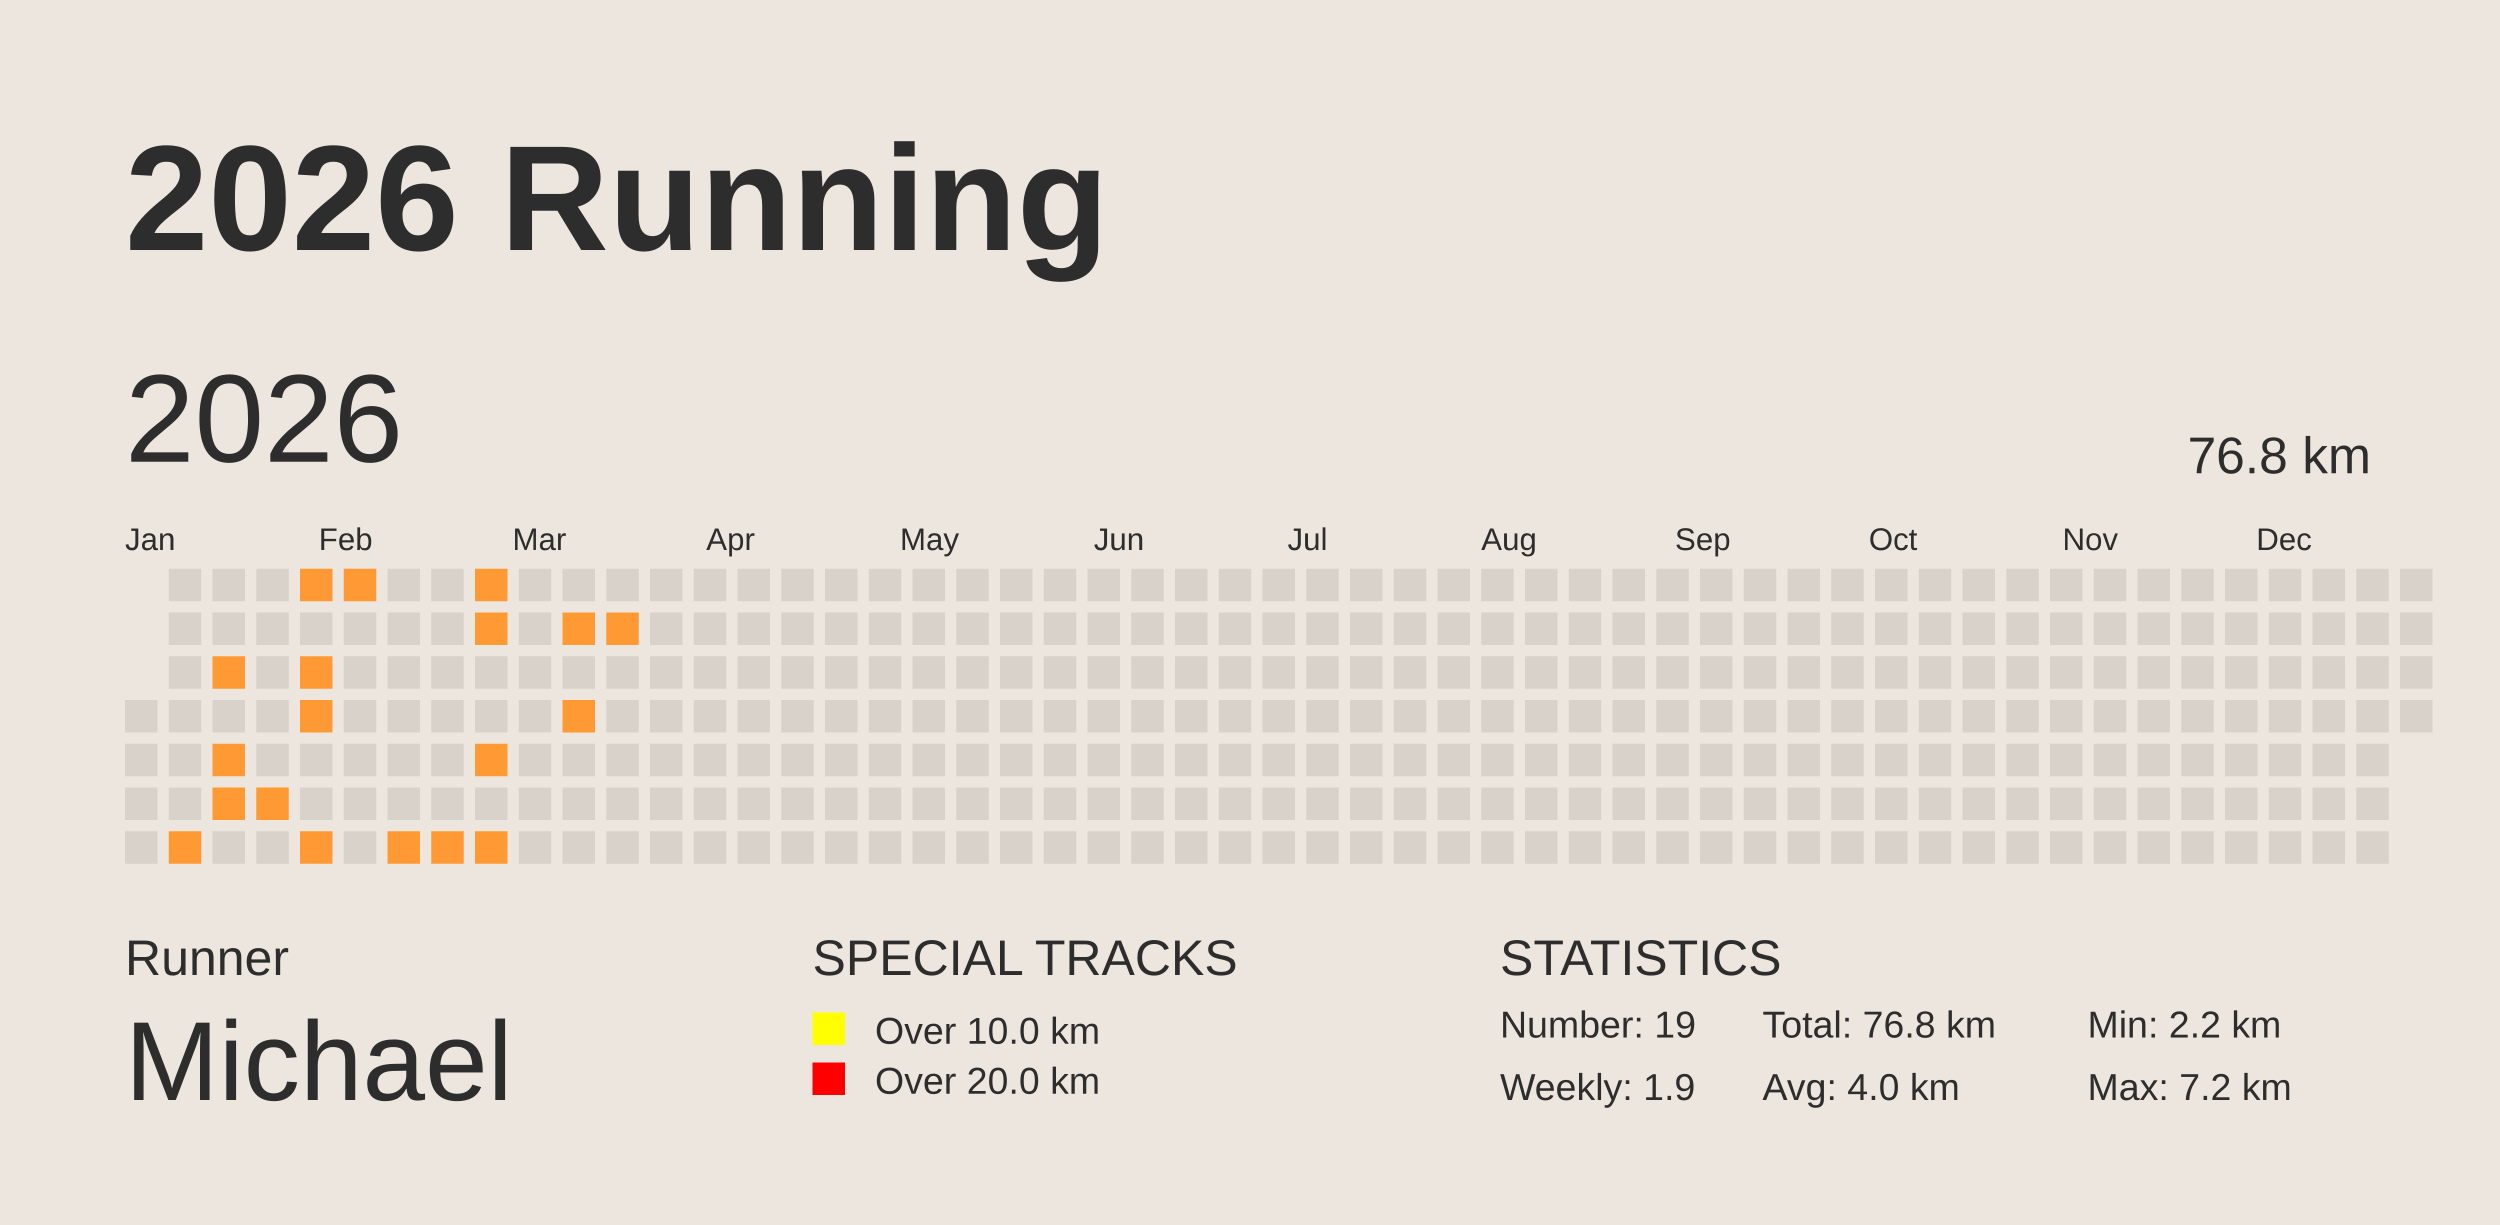
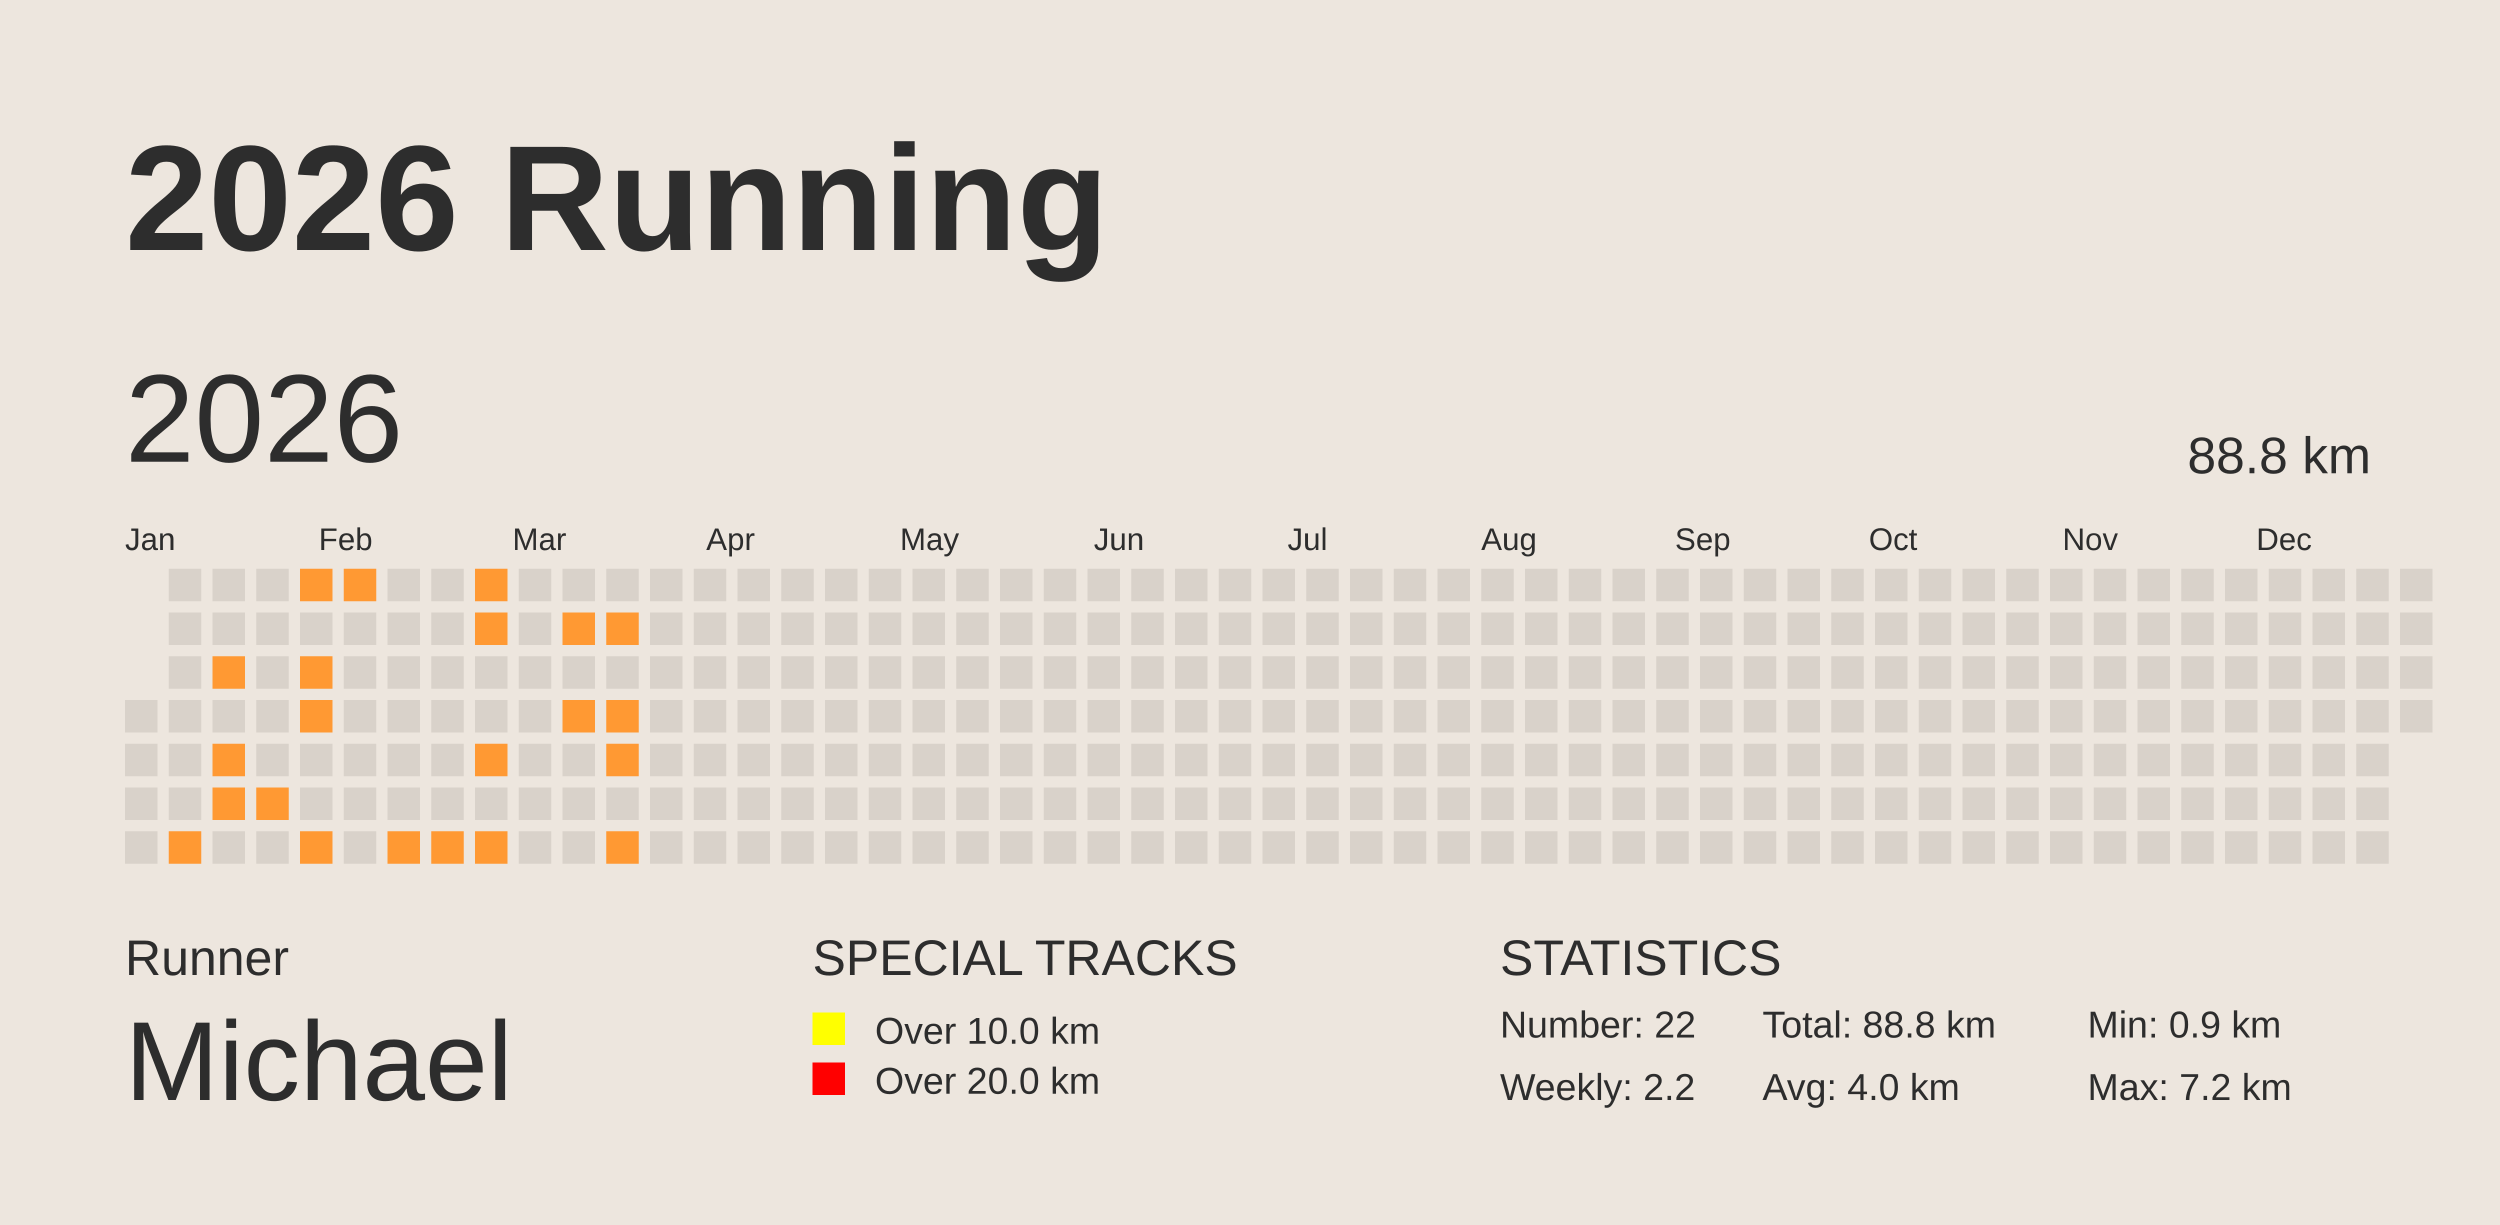
<svg xmlns="http://www.w3.org/2000/svg" baseProfile="full" height="98mm" version="1.1" viewBox="0,0,200,98" width="200mm">
  <defs />
  <rect fill="#EDE6DE" height="98" width="200" x="0" y="0" />
  <text fill="#2D2D2D" style="font-size:12px; font-family:Arial; font-weight:bold;" x="10" y="20">2026 Running</text>
  <text fill="#2D2D2D" style="font-size:4px; font-family:Arial" x="10" y="78">Runner</text>
  <text fill="#2D2D2D" style="font-size:9px; font-family:Arial" x="10" y="88">Michael</text>
  <text fill="#2D2D2D" style="font-size:4px; font-family:Arial" x="65" y="78">SPECIAL TRACKS</text>
  <rect fill="yellow" height="2.6" width="2.6" x="65" y="81" />
  <text fill="#2D2D2D" style="font-size:3px; font-family:Arial" x="70" y="83.5">Over 10.0 km</text>
  <rect fill="red" height="2.6" width="2.6" x="65" y="85" />
  <text fill="#2D2D2D" style="font-size:3px; font-family:Arial" x="70" y="87.5">Over 20.0 km</text>
  <text fill="#2D2D2D" style="font-size:4px; font-family:Arial" x="120" y="78">STATISTICS</text>
-   <text fill="#2D2D2D" style="font-size:3px; font-family:Arial" x="120" y="83">Number: 19</text>
-   <text fill="#2D2D2D" style="font-size:3px; font-family:Arial" x="120" y="88">Weekly: 1.9</text>
-   <text fill="#2D2D2D" style="font-size:3px; font-family:Arial" x="141" y="83">Total: 76.8 km</text>
+   <text fill="#2D2D2D" style="font-size:3px; font-family:Arial" x="120" y="83">Number: 22</text>
+   <text fill="#2D2D2D" style="font-size:3px; font-family:Arial" x="120" y="88">Weekly: 2.2</text>
+   <text fill="#2D2D2D" style="font-size:3px; font-family:Arial" x="141" y="83">Total: 88.8 km</text>
  <text fill="#2D2D2D" style="font-size:3px; font-family:Arial" x="141" y="88">Avg: 4.0 km</text>
-   <text fill="#2D2D2D" style="font-size:3px; font-family:Arial" x="167" y="83">Min: 2.2 km</text>
+   <text fill="#2D2D2D" style="font-size:3px; font-family:Arial" x="167" y="83">Min: 0.9 km</text>
  <text fill="#2D2D2D" style="font-size:3px; font-family:Arial" x="167" y="88">Max: 7.2 km</text>
  <text dominant-baseline="hanging" fill="#2D2D2D" style="font-size:10.0px; font-family:Arial;" x="10" y="30">2026</text>
-   <text dominant-baseline="hanging" fill="#2D2D2D" style="font-size:4.125px; font-family:Arial;" x="175" y="35">76.8 km</text>
+   <text dominant-baseline="hanging" fill="#2D2D2D" style="font-size:4.125px; font-family:Arial;" x="175" y="35">88.8 km</text>
  <text fill="#2D2D2D" style="font-size:2.5px; font-family:Arial" x="10.0" y="44">Jan</text>
  <text fill="#2D2D2D" style="font-size:2.5px; font-family:Arial" x="25.5" y="44">Feb</text>
  <text fill="#2D2D2D" style="font-size:2.5px; font-family:Arial" x="41.0" y="44">Mar</text>
  <text fill="#2D2D2D" style="font-size:2.5px; font-family:Arial" x="56.5" y="44">Apr</text>
  <text fill="#2D2D2D" style="font-size:2.5px; font-family:Arial" x="72.0" y="44">May</text>
  <text fill="#2D2D2D" style="font-size:2.5px; font-family:Arial" x="87.5" y="44">Jun</text>
  <text fill="#2D2D2D" style="font-size:2.5px; font-family:Arial" x="103.0" y="44">Jul</text>
  <text fill="#2D2D2D" style="font-size:2.5px; font-family:Arial" x="118.5" y="44">Aug</text>
  <text fill="#2D2D2D" style="font-size:2.5px; font-family:Arial" x="134.0" y="44">Sep</text>
  <text fill="#2D2D2D" style="font-size:2.5px; font-family:Arial" x="149.5" y="44">Oct</text>
  <text fill="#2D2D2D" style="font-size:2.5px; font-family:Arial" x="165.0" y="44">Nov</text>
  <text fill="#2D2D2D" style="font-size:2.5px; font-family:Arial" x="180.5" y="44">Dec</text>
  <rect fill="#D9D2CA" height="2.6" width="2.6" x="10.0" y="56.0" />
  <rect fill="#D9D2CA" height="2.6" width="2.6" x="10.0" y="59.5" />
  <rect fill="#D9D2CA" height="2.6" width="2.6" x="10.0" y="63.0" />
  <rect fill="#D9D2CA" height="2.6" width="2.6" x="10.0" y="66.5" />
  <rect fill="#D9D2CA" height="2.6" width="2.6" x="13.5" y="45.5" />
  <rect fill="#D9D2CA" height="2.6" width="2.6" x="13.5" y="49.0" />
  <rect fill="#D9D2CA" height="2.6" width="2.6" x="13.5" y="52.5" />
  <rect fill="#D9D2CA" height="2.6" width="2.6" x="13.5" y="56.0" />
  <rect fill="#D9D2CA" height="2.6" width="2.6" x="13.5" y="59.5" />
  <rect fill="#D9D2CA" height="2.6" width="2.6" x="13.5" y="63.0" />
  <rect fill="#FF9933" height="2.6" width="2.6" x="13.5" y="66.5" />
  <rect fill="#D9D2CA" height="2.6" width="2.6" x="17.0" y="45.5" />
  <rect fill="#D9D2CA" height="2.6" width="2.6" x="17.0" y="49.0" />
  <rect fill="#FF9933" height="2.6" width="2.6" x="17.0" y="52.5" />
  <rect fill="#D9D2CA" height="2.6" width="2.6" x="17.0" y="56.0" />
  <rect fill="#FF9933" height="2.6" width="2.6" x="17.0" y="59.5" />
  <rect fill="#FF9933" height="2.6" width="2.6" x="17.0" y="63.0" />
  <rect fill="#D9D2CA" height="2.6" width="2.6" x="17.0" y="66.5" />
  <rect fill="#D9D2CA" height="2.6" width="2.6" x="20.5" y="45.5" />
  <rect fill="#D9D2CA" height="2.6" width="2.6" x="20.5" y="49.0" />
  <rect fill="#D9D2CA" height="2.6" width="2.6" x="20.5" y="52.5" />
  <rect fill="#D9D2CA" height="2.6" width="2.6" x="20.5" y="56.0" />
  <rect fill="#D9D2CA" height="2.6" width="2.6" x="20.5" y="59.5" />
  <rect fill="#FF9933" height="2.6" width="2.6" x="20.5" y="63.0" />
  <rect fill="#D9D2CA" height="2.6" width="2.6" x="20.5" y="66.5" />
  <rect fill="#FF9933" height="2.6" width="2.6" x="24.0" y="45.5" />
  <rect fill="#D9D2CA" height="2.6" width="2.6" x="24.0" y="49.0" />
  <rect fill="#FF9933" height="2.6" width="2.6" x="24.0" y="52.5" />
  <rect fill="#FF9933" height="2.6" width="2.6" x="24.0" y="56.0" />
  <rect fill="#D9D2CA" height="2.6" width="2.6" x="24.0" y="59.5" />
  <rect fill="#D9D2CA" height="2.6" width="2.6" x="24.0" y="63.0" />
  <rect fill="#FF9933" height="2.6" width="2.6" x="24.0" y="66.5" />
  <rect fill="#FF9933" height="2.6" width="2.6" x="27.5" y="45.5" />
  <rect fill="#D9D2CA" height="2.6" width="2.6" x="27.5" y="49.0" />
  <rect fill="#D9D2CA" height="2.6" width="2.6" x="27.5" y="52.5" />
  <rect fill="#D9D2CA" height="2.6" width="2.6" x="27.5" y="56.0" />
  <rect fill="#D9D2CA" height="2.6" width="2.6" x="27.5" y="59.5" />
  <rect fill="#D9D2CA" height="2.6" width="2.6" x="27.5" y="63.0" />
  <rect fill="#D9D2CA" height="2.6" width="2.6" x="27.5" y="66.5" />
  <rect fill="#D9D2CA" height="2.6" width="2.6" x="31.0" y="45.5" />
  <rect fill="#D9D2CA" height="2.6" width="2.6" x="31.0" y="49.0" />
  <rect fill="#D9D2CA" height="2.6" width="2.6" x="31.0" y="52.5" />
  <rect fill="#D9D2CA" height="2.6" width="2.6" x="31.0" y="56.0" />
  <rect fill="#D9D2CA" height="2.6" width="2.6" x="31.0" y="59.5" />
  <rect fill="#D9D2CA" height="2.6" width="2.6" x="31.0" y="63.0" />
  <rect fill="#FF9933" height="2.6" width="2.6" x="31.0" y="66.5" />
  <rect fill="#D9D2CA" height="2.6" width="2.6" x="34.5" y="45.5" />
  <rect fill="#D9D2CA" height="2.6" width="2.6" x="34.5" y="49.0" />
  <rect fill="#D9D2CA" height="2.6" width="2.6" x="34.5" y="52.5" />
  <rect fill="#D9D2CA" height="2.6" width="2.6" x="34.5" y="56.0" />
  <rect fill="#D9D2CA" height="2.6" width="2.6" x="34.5" y="59.5" />
  <rect fill="#D9D2CA" height="2.6" width="2.6" x="34.5" y="63.0" />
  <rect fill="#FF9933" height="2.6" width="2.6" x="34.5" y="66.5" />
  <rect fill="#FF9933" height="2.6" width="2.6" x="38.0" y="45.5" />
  <rect fill="#FF9933" height="2.6" width="2.6" x="38.0" y="49.0" />
  <rect fill="#D9D2CA" height="2.6" width="2.6" x="38.0" y="52.5" />
  <rect fill="#D9D2CA" height="2.6" width="2.6" x="38.0" y="56.0" />
  <rect fill="#FF9933" height="2.6" width="2.6" x="38.0" y="59.5" />
  <rect fill="#D9D2CA" height="2.6" width="2.6" x="38.0" y="63.0" />
  <rect fill="#FF9933" height="2.6" width="2.6" x="38.0" y="66.5" />
  <rect fill="#D9D2CA" height="2.6" width="2.6" x="41.5" y="45.5" />
  <rect fill="#D9D2CA" height="2.6" width="2.6" x="41.5" y="49.0" />
  <rect fill="#D9D2CA" height="2.6" width="2.6" x="41.5" y="52.5" />
  <rect fill="#D9D2CA" height="2.6" width="2.6" x="41.5" y="56.0" />
  <rect fill="#D9D2CA" height="2.6" width="2.6" x="41.5" y="59.5" />
  <rect fill="#D9D2CA" height="2.6" width="2.6" x="41.5" y="63.0" />
  <rect fill="#D9D2CA" height="2.6" width="2.6" x="41.5" y="66.5" />
  <rect fill="#D9D2CA" height="2.6" width="2.6" x="45.0" y="45.5" />
  <rect fill="#FF9933" height="2.6" width="2.6" x="45.0" y="49.0" />
  <rect fill="#D9D2CA" height="2.6" width="2.6" x="45.0" y="52.5" />
  <rect fill="#FF9933" height="2.6" width="2.6" x="45.0" y="56.0" />
  <rect fill="#D9D2CA" height="2.6" width="2.6" x="45.0" y="59.5" />
  <rect fill="#D9D2CA" height="2.6" width="2.6" x="45.0" y="63.0" />
  <rect fill="#D9D2CA" height="2.6" width="2.6" x="45.0" y="66.5" />
  <rect fill="#D9D2CA" height="2.6" width="2.6" x="48.5" y="45.5" />
  <rect fill="#FF9933" height="2.6" width="2.6" x="48.5" y="49.0" />
  <rect fill="#D9D2CA" height="2.6" width="2.6" x="48.5" y="52.5" />
-   <rect fill="#D9D2CA" height="2.6" width="2.6" x="48.5" y="56.0" />
-   <rect fill="#D9D2CA" height="2.6" width="2.6" x="48.5" y="59.5" />
+   <rect fill="#FF9933" height="2.6" width="2.6" x="48.5" y="56.0" />
+   <rect fill="#FF9933" height="2.6" width="2.6" x="48.5" y="59.5" />
  <rect fill="#D9D2CA" height="2.6" width="2.6" x="48.5" y="63.0" />
-   <rect fill="#D9D2CA" height="2.6" width="2.6" x="48.5" y="66.5" />
+   <rect fill="#FF9933" height="2.6" width="2.6" x="48.5" y="66.5" />
  <rect fill="#D9D2CA" height="2.6" width="2.6" x="52.0" y="45.5" />
  <rect fill="#D9D2CA" height="2.6" width="2.6" x="52.0" y="49.0" />
  <rect fill="#D9D2CA" height="2.6" width="2.6" x="52.0" y="52.5" />
  <rect fill="#D9D2CA" height="2.6" width="2.6" x="52.0" y="56.0" />
  <rect fill="#D9D2CA" height="2.6" width="2.6" x="52.0" y="59.5" />
  <rect fill="#D9D2CA" height="2.6" width="2.6" x="52.0" y="63.0" />
  <rect fill="#D9D2CA" height="2.6" width="2.6" x="52.0" y="66.5" />
  <rect fill="#D9D2CA" height="2.6" width="2.6" x="55.5" y="45.5" />
  <rect fill="#D9D2CA" height="2.6" width="2.6" x="55.5" y="49.0" />
  <rect fill="#D9D2CA" height="2.6" width="2.6" x="55.5" y="52.5" />
  <rect fill="#D9D2CA" height="2.6" width="2.6" x="55.5" y="56.0" />
  <rect fill="#D9D2CA" height="2.6" width="2.6" x="55.5" y="59.5" />
  <rect fill="#D9D2CA" height="2.6" width="2.6" x="55.5" y="63.0" />
  <rect fill="#D9D2CA" height="2.6" width="2.6" x="55.5" y="66.5" />
  <rect fill="#D9D2CA" height="2.6" width="2.6" x="59.0" y="45.5" />
  <rect fill="#D9D2CA" height="2.6" width="2.6" x="59.0" y="49.0" />
  <rect fill="#D9D2CA" height="2.6" width="2.6" x="59.0" y="52.5" />
  <rect fill="#D9D2CA" height="2.6" width="2.6" x="59.0" y="56.0" />
  <rect fill="#D9D2CA" height="2.6" width="2.6" x="59.0" y="59.5" />
  <rect fill="#D9D2CA" height="2.6" width="2.6" x="59.0" y="63.0" />
  <rect fill="#D9D2CA" height="2.6" width="2.6" x="59.0" y="66.5" />
  <rect fill="#D9D2CA" height="2.6" width="2.6" x="62.5" y="45.5" />
  <rect fill="#D9D2CA" height="2.6" width="2.6" x="62.5" y="49.0" />
  <rect fill="#D9D2CA" height="2.6" width="2.6" x="62.5" y="52.5" />
  <rect fill="#D9D2CA" height="2.6" width="2.6" x="62.5" y="56.0" />
  <rect fill="#D9D2CA" height="2.6" width="2.6" x="62.5" y="59.5" />
  <rect fill="#D9D2CA" height="2.6" width="2.6" x="62.5" y="63.0" />
  <rect fill="#D9D2CA" height="2.6" width="2.6" x="62.5" y="66.5" />
  <rect fill="#D9D2CA" height="2.6" width="2.6" x="66.0" y="45.5" />
  <rect fill="#D9D2CA" height="2.6" width="2.6" x="66.0" y="49.0" />
  <rect fill="#D9D2CA" height="2.6" width="2.6" x="66.0" y="52.5" />
  <rect fill="#D9D2CA" height="2.6" width="2.6" x="66.0" y="56.0" />
  <rect fill="#D9D2CA" height="2.6" width="2.6" x="66.0" y="59.5" />
  <rect fill="#D9D2CA" height="2.6" width="2.6" x="66.0" y="63.0" />
  <rect fill="#D9D2CA" height="2.6" width="2.6" x="66.0" y="66.5" />
  <rect fill="#D9D2CA" height="2.6" width="2.6" x="69.5" y="45.5" />
  <rect fill="#D9D2CA" height="2.6" width="2.6" x="69.5" y="49.0" />
  <rect fill="#D9D2CA" height="2.6" width="2.6" x="69.5" y="52.5" />
  <rect fill="#D9D2CA" height="2.6" width="2.6" x="69.5" y="56.0" />
  <rect fill="#D9D2CA" height="2.6" width="2.6" x="69.5" y="59.5" />
  <rect fill="#D9D2CA" height="2.6" width="2.6" x="69.5" y="63.0" />
  <rect fill="#D9D2CA" height="2.6" width="2.6" x="69.5" y="66.5" />
  <rect fill="#D9D2CA" height="2.6" width="2.6" x="73.0" y="45.5" />
  <rect fill="#D9D2CA" height="2.6" width="2.6" x="73.0" y="49.0" />
  <rect fill="#D9D2CA" height="2.6" width="2.6" x="73.0" y="52.5" />
  <rect fill="#D9D2CA" height="2.6" width="2.6" x="73.0" y="56.0" />
  <rect fill="#D9D2CA" height="2.6" width="2.6" x="73.0" y="59.5" />
  <rect fill="#D9D2CA" height="2.6" width="2.6" x="73.0" y="63.0" />
  <rect fill="#D9D2CA" height="2.6" width="2.6" x="73.0" y="66.5" />
  <rect fill="#D9D2CA" height="2.6" width="2.6" x="76.5" y="45.5" />
  <rect fill="#D9D2CA" height="2.6" width="2.6" x="76.5" y="49.0" />
  <rect fill="#D9D2CA" height="2.6" width="2.6" x="76.5" y="52.5" />
  <rect fill="#D9D2CA" height="2.6" width="2.6" x="76.5" y="56.0" />
  <rect fill="#D9D2CA" height="2.6" width="2.6" x="76.5" y="59.5" />
  <rect fill="#D9D2CA" height="2.6" width="2.6" x="76.5" y="63.0" />
  <rect fill="#D9D2CA" height="2.6" width="2.6" x="76.5" y="66.5" />
  <rect fill="#D9D2CA" height="2.6" width="2.6" x="80.0" y="45.5" />
  <rect fill="#D9D2CA" height="2.6" width="2.6" x="80.0" y="49.0" />
  <rect fill="#D9D2CA" height="2.6" width="2.6" x="80.0" y="52.5" />
  <rect fill="#D9D2CA" height="2.6" width="2.6" x="80.0" y="56.0" />
  <rect fill="#D9D2CA" height="2.6" width="2.6" x="80.0" y="59.5" />
  <rect fill="#D9D2CA" height="2.6" width="2.6" x="80.0" y="63.0" />
  <rect fill="#D9D2CA" height="2.6" width="2.6" x="80.0" y="66.5" />
  <rect fill="#D9D2CA" height="2.6" width="2.6" x="83.5" y="45.5" />
  <rect fill="#D9D2CA" height="2.6" width="2.6" x="83.5" y="49.0" />
  <rect fill="#D9D2CA" height="2.6" width="2.6" x="83.5" y="52.5" />
  <rect fill="#D9D2CA" height="2.6" width="2.6" x="83.5" y="56.0" />
  <rect fill="#D9D2CA" height="2.6" width="2.6" x="83.5" y="59.5" />
  <rect fill="#D9D2CA" height="2.6" width="2.6" x="83.5" y="63.0" />
  <rect fill="#D9D2CA" height="2.6" width="2.6" x="83.5" y="66.5" />
  <rect fill="#D9D2CA" height="2.6" width="2.6" x="87.0" y="45.5" />
  <rect fill="#D9D2CA" height="2.6" width="2.6" x="87.0" y="49.0" />
  <rect fill="#D9D2CA" height="2.6" width="2.6" x="87.0" y="52.5" />
  <rect fill="#D9D2CA" height="2.6" width="2.6" x="87.0" y="56.0" />
  <rect fill="#D9D2CA" height="2.6" width="2.6" x="87.0" y="59.5" />
  <rect fill="#D9D2CA" height="2.6" width="2.6" x="87.0" y="63.0" />
  <rect fill="#D9D2CA" height="2.6" width="2.6" x="87.0" y="66.5" />
  <rect fill="#D9D2CA" height="2.6" width="2.6" x="90.5" y="45.5" />
  <rect fill="#D9D2CA" height="2.6" width="2.6" x="90.5" y="49.0" />
  <rect fill="#D9D2CA" height="2.6" width="2.6" x="90.5" y="52.5" />
  <rect fill="#D9D2CA" height="2.6" width="2.6" x="90.5" y="56.0" />
  <rect fill="#D9D2CA" height="2.6" width="2.6" x="90.5" y="59.5" />
  <rect fill="#D9D2CA" height="2.6" width="2.6" x="90.5" y="63.0" />
  <rect fill="#D9D2CA" height="2.6" width="2.6" x="90.5" y="66.5" />
  <rect fill="#D9D2CA" height="2.6" width="2.6" x="94.0" y="45.5" />
  <rect fill="#D9D2CA" height="2.6" width="2.6" x="94.0" y="49.0" />
  <rect fill="#D9D2CA" height="2.6" width="2.6" x="94.0" y="52.5" />
  <rect fill="#D9D2CA" height="2.6" width="2.6" x="94.0" y="56.0" />
  <rect fill="#D9D2CA" height="2.6" width="2.6" x="94.0" y="59.5" />
  <rect fill="#D9D2CA" height="2.6" width="2.6" x="94.0" y="63.0" />
  <rect fill="#D9D2CA" height="2.6" width="2.6" x="94.0" y="66.5" />
  <rect fill="#D9D2CA" height="2.6" width="2.6" x="97.5" y="45.5" />
  <rect fill="#D9D2CA" height="2.6" width="2.6" x="97.5" y="49.0" />
  <rect fill="#D9D2CA" height="2.6" width="2.6" x="97.5" y="52.5" />
  <rect fill="#D9D2CA" height="2.6" width="2.6" x="97.5" y="56.0" />
  <rect fill="#D9D2CA" height="2.6" width="2.6" x="97.5" y="59.5" />
  <rect fill="#D9D2CA" height="2.6" width="2.6" x="97.5" y="63.0" />
  <rect fill="#D9D2CA" height="2.6" width="2.6" x="97.5" y="66.5" />
  <rect fill="#D9D2CA" height="2.6" width="2.6" x="101.0" y="45.5" />
  <rect fill="#D9D2CA" height="2.6" width="2.6" x="101.0" y="49.0" />
  <rect fill="#D9D2CA" height="2.6" width="2.6" x="101.0" y="52.5" />
  <rect fill="#D9D2CA" height="2.6" width="2.6" x="101.0" y="56.0" />
  <rect fill="#D9D2CA" height="2.6" width="2.6" x="101.0" y="59.5" />
  <rect fill="#D9D2CA" height="2.6" width="2.6" x="101.0" y="63.0" />
  <rect fill="#D9D2CA" height="2.6" width="2.6" x="101.0" y="66.5" />
  <rect fill="#D9D2CA" height="2.6" width="2.6" x="104.5" y="45.5" />
  <rect fill="#D9D2CA" height="2.6" width="2.6" x="104.5" y="49.0" />
  <rect fill="#D9D2CA" height="2.6" width="2.6" x="104.5" y="52.5" />
  <rect fill="#D9D2CA" height="2.6" width="2.6" x="104.5" y="56.0" />
  <rect fill="#D9D2CA" height="2.6" width="2.6" x="104.5" y="59.5" />
  <rect fill="#D9D2CA" height="2.6" width="2.6" x="104.5" y="63.0" />
  <rect fill="#D9D2CA" height="2.6" width="2.6" x="104.5" y="66.5" />
  <rect fill="#D9D2CA" height="2.6" width="2.6" x="108.0" y="45.5" />
  <rect fill="#D9D2CA" height="2.6" width="2.6" x="108.0" y="49.0" />
  <rect fill="#D9D2CA" height="2.6" width="2.6" x="108.0" y="52.5" />
  <rect fill="#D9D2CA" height="2.6" width="2.6" x="108.0" y="56.0" />
  <rect fill="#D9D2CA" height="2.6" width="2.6" x="108.0" y="59.5" />
  <rect fill="#D9D2CA" height="2.6" width="2.6" x="108.0" y="63.0" />
  <rect fill="#D9D2CA" height="2.6" width="2.6" x="108.0" y="66.5" />
  <rect fill="#D9D2CA" height="2.6" width="2.6" x="111.5" y="45.5" />
  <rect fill="#D9D2CA" height="2.6" width="2.6" x="111.5" y="49.0" />
  <rect fill="#D9D2CA" height="2.6" width="2.6" x="111.5" y="52.5" />
  <rect fill="#D9D2CA" height="2.6" width="2.6" x="111.5" y="56.0" />
  <rect fill="#D9D2CA" height="2.6" width="2.6" x="111.5" y="59.5" />
  <rect fill="#D9D2CA" height="2.6" width="2.6" x="111.5" y="63.0" />
  <rect fill="#D9D2CA" height="2.6" width="2.6" x="111.5" y="66.5" />
  <rect fill="#D9D2CA" height="2.6" width="2.6" x="115.0" y="45.5" />
  <rect fill="#D9D2CA" height="2.6" width="2.6" x="115.0" y="49.0" />
  <rect fill="#D9D2CA" height="2.6" width="2.6" x="115.0" y="52.5" />
  <rect fill="#D9D2CA" height="2.6" width="2.6" x="115.0" y="56.0" />
  <rect fill="#D9D2CA" height="2.6" width="2.6" x="115.0" y="59.5" />
  <rect fill="#D9D2CA" height="2.6" width="2.6" x="115.0" y="63.0" />
  <rect fill="#D9D2CA" height="2.6" width="2.6" x="115.0" y="66.5" />
  <rect fill="#D9D2CA" height="2.6" width="2.6" x="118.5" y="45.5" />
  <rect fill="#D9D2CA" height="2.6" width="2.6" x="118.5" y="49.0" />
  <rect fill="#D9D2CA" height="2.6" width="2.6" x="118.5" y="52.5" />
  <rect fill="#D9D2CA" height="2.6" width="2.6" x="118.5" y="56.0" />
  <rect fill="#D9D2CA" height="2.6" width="2.6" x="118.5" y="59.5" />
  <rect fill="#D9D2CA" height="2.6" width="2.6" x="118.5" y="63.0" />
  <rect fill="#D9D2CA" height="2.6" width="2.6" x="118.5" y="66.5" />
  <rect fill="#D9D2CA" height="2.6" width="2.6" x="122.0" y="45.5" />
  <rect fill="#D9D2CA" height="2.6" width="2.6" x="122.0" y="49.0" />
  <rect fill="#D9D2CA" height="2.6" width="2.6" x="122.0" y="52.5" />
  <rect fill="#D9D2CA" height="2.6" width="2.6" x="122.0" y="56.0" />
  <rect fill="#D9D2CA" height="2.6" width="2.6" x="122.0" y="59.5" />
  <rect fill="#D9D2CA" height="2.6" width="2.6" x="122.0" y="63.0" />
  <rect fill="#D9D2CA" height="2.6" width="2.6" x="122.0" y="66.5" />
  <rect fill="#D9D2CA" height="2.6" width="2.6" x="125.5" y="45.5" />
  <rect fill="#D9D2CA" height="2.6" width="2.6" x="125.5" y="49.0" />
  <rect fill="#D9D2CA" height="2.6" width="2.6" x="125.5" y="52.5" />
  <rect fill="#D9D2CA" height="2.6" width="2.6" x="125.5" y="56.0" />
  <rect fill="#D9D2CA" height="2.6" width="2.6" x="125.5" y="59.5" />
  <rect fill="#D9D2CA" height="2.6" width="2.6" x="125.5" y="63.0" />
  <rect fill="#D9D2CA" height="2.6" width="2.6" x="125.5" y="66.5" />
  <rect fill="#D9D2CA" height="2.6" width="2.6" x="129.0" y="45.5" />
  <rect fill="#D9D2CA" height="2.6" width="2.6" x="129.0" y="49.0" />
  <rect fill="#D9D2CA" height="2.6" width="2.6" x="129.0" y="52.5" />
  <rect fill="#D9D2CA" height="2.6" width="2.6" x="129.0" y="56.0" />
  <rect fill="#D9D2CA" height="2.6" width="2.6" x="129.0" y="59.5" />
  <rect fill="#D9D2CA" height="2.6" width="2.6" x="129.0" y="63.0" />
  <rect fill="#D9D2CA" height="2.6" width="2.6" x="129.0" y="66.5" />
  <rect fill="#D9D2CA" height="2.6" width="2.6" x="132.5" y="45.5" />
  <rect fill="#D9D2CA" height="2.6" width="2.6" x="132.5" y="49.0" />
  <rect fill="#D9D2CA" height="2.6" width="2.6" x="132.5" y="52.5" />
  <rect fill="#D9D2CA" height="2.6" width="2.6" x="132.5" y="56.0" />
  <rect fill="#D9D2CA" height="2.6" width="2.6" x="132.5" y="59.5" />
  <rect fill="#D9D2CA" height="2.6" width="2.6" x="132.5" y="63.0" />
  <rect fill="#D9D2CA" height="2.6" width="2.6" x="132.5" y="66.5" />
  <rect fill="#D9D2CA" height="2.6" width="2.6" x="136.0" y="45.5" />
  <rect fill="#D9D2CA" height="2.6" width="2.6" x="136.0" y="49.0" />
  <rect fill="#D9D2CA" height="2.6" width="2.6" x="136.0" y="52.5" />
  <rect fill="#D9D2CA" height="2.6" width="2.6" x="136.0" y="56.0" />
  <rect fill="#D9D2CA" height="2.6" width="2.6" x="136.0" y="59.5" />
  <rect fill="#D9D2CA" height="2.6" width="2.6" x="136.0" y="63.0" />
  <rect fill="#D9D2CA" height="2.6" width="2.6" x="136.0" y="66.5" />
  <rect fill="#D9D2CA" height="2.6" width="2.6" x="139.5" y="45.5" />
  <rect fill="#D9D2CA" height="2.6" width="2.6" x="139.5" y="49.0" />
  <rect fill="#D9D2CA" height="2.6" width="2.6" x="139.5" y="52.5" />
  <rect fill="#D9D2CA" height="2.6" width="2.6" x="139.5" y="56.0" />
  <rect fill="#D9D2CA" height="2.6" width="2.6" x="139.5" y="59.5" />
  <rect fill="#D9D2CA" height="2.6" width="2.6" x="139.5" y="63.0" />
  <rect fill="#D9D2CA" height="2.6" width="2.6" x="139.5" y="66.5" />
  <rect fill="#D9D2CA" height="2.6" width="2.6" x="143.0" y="45.5" />
  <rect fill="#D9D2CA" height="2.6" width="2.6" x="143.0" y="49.0" />
  <rect fill="#D9D2CA" height="2.6" width="2.6" x="143.0" y="52.5" />
  <rect fill="#D9D2CA" height="2.6" width="2.6" x="143.0" y="56.0" />
  <rect fill="#D9D2CA" height="2.6" width="2.6" x="143.0" y="59.5" />
  <rect fill="#D9D2CA" height="2.6" width="2.6" x="143.0" y="63.0" />
  <rect fill="#D9D2CA" height="2.6" width="2.6" x="143.0" y="66.5" />
  <rect fill="#D9D2CA" height="2.6" width="2.6" x="146.5" y="45.5" />
  <rect fill="#D9D2CA" height="2.6" width="2.6" x="146.5" y="49.0" />
  <rect fill="#D9D2CA" height="2.6" width="2.6" x="146.5" y="52.5" />
  <rect fill="#D9D2CA" height="2.6" width="2.6" x="146.5" y="56.0" />
  <rect fill="#D9D2CA" height="2.6" width="2.6" x="146.5" y="59.5" />
  <rect fill="#D9D2CA" height="2.6" width="2.6" x="146.5" y="63.0" />
  <rect fill="#D9D2CA" height="2.6" width="2.6" x="146.5" y="66.5" />
  <rect fill="#D9D2CA" height="2.6" width="2.6" x="150.0" y="45.5" />
  <rect fill="#D9D2CA" height="2.6" width="2.6" x="150.0" y="49.0" />
  <rect fill="#D9D2CA" height="2.6" width="2.6" x="150.0" y="52.5" />
  <rect fill="#D9D2CA" height="2.6" width="2.6" x="150.0" y="56.0" />
  <rect fill="#D9D2CA" height="2.6" width="2.6" x="150.0" y="59.5" />
  <rect fill="#D9D2CA" height="2.6" width="2.6" x="150.0" y="63.0" />
  <rect fill="#D9D2CA" height="2.6" width="2.6" x="150.0" y="66.5" />
  <rect fill="#D9D2CA" height="2.6" width="2.6" x="153.5" y="45.5" />
  <rect fill="#D9D2CA" height="2.6" width="2.6" x="153.5" y="49.0" />
  <rect fill="#D9D2CA" height="2.6" width="2.6" x="153.5" y="52.5" />
  <rect fill="#D9D2CA" height="2.6" width="2.6" x="153.5" y="56.0" />
  <rect fill="#D9D2CA" height="2.6" width="2.6" x="153.5" y="59.5" />
  <rect fill="#D9D2CA" height="2.6" width="2.6" x="153.5" y="63.0" />
  <rect fill="#D9D2CA" height="2.6" width="2.6" x="153.5" y="66.5" />
  <rect fill="#D9D2CA" height="2.6" width="2.6" x="157.0" y="45.5" />
  <rect fill="#D9D2CA" height="2.6" width="2.6" x="157.0" y="49.0" />
  <rect fill="#D9D2CA" height="2.6" width="2.6" x="157.0" y="52.5" />
  <rect fill="#D9D2CA" height="2.6" width="2.6" x="157.0" y="56.0" />
  <rect fill="#D9D2CA" height="2.6" width="2.6" x="157.0" y="59.5" />
  <rect fill="#D9D2CA" height="2.6" width="2.6" x="157.0" y="63.0" />
  <rect fill="#D9D2CA" height="2.6" width="2.6" x="157.0" y="66.5" />
  <rect fill="#D9D2CA" height="2.6" width="2.6" x="160.5" y="45.5" />
  <rect fill="#D9D2CA" height="2.6" width="2.6" x="160.5" y="49.0" />
  <rect fill="#D9D2CA" height="2.6" width="2.6" x="160.5" y="52.5" />
  <rect fill="#D9D2CA" height="2.6" width="2.6" x="160.5" y="56.0" />
  <rect fill="#D9D2CA" height="2.6" width="2.6" x="160.5" y="59.5" />
  <rect fill="#D9D2CA" height="2.6" width="2.6" x="160.5" y="63.0" />
  <rect fill="#D9D2CA" height="2.6" width="2.6" x="160.5" y="66.5" />
  <rect fill="#D9D2CA" height="2.6" width="2.6" x="164.0" y="45.5" />
  <rect fill="#D9D2CA" height="2.6" width="2.6" x="164.0" y="49.0" />
  <rect fill="#D9D2CA" height="2.6" width="2.6" x="164.0" y="52.5" />
  <rect fill="#D9D2CA" height="2.6" width="2.6" x="164.0" y="56.0" />
  <rect fill="#D9D2CA" height="2.6" width="2.6" x="164.0" y="59.5" />
  <rect fill="#D9D2CA" height="2.6" width="2.6" x="164.0" y="63.0" />
  <rect fill="#D9D2CA" height="2.6" width="2.6" x="164.0" y="66.5" />
  <rect fill="#D9D2CA" height="2.6" width="2.6" x="167.5" y="45.5" />
  <rect fill="#D9D2CA" height="2.6" width="2.6" x="167.5" y="49.0" />
  <rect fill="#D9D2CA" height="2.6" width="2.6" x="167.5" y="52.5" />
  <rect fill="#D9D2CA" height="2.6" width="2.6" x="167.5" y="56.0" />
  <rect fill="#D9D2CA" height="2.6" width="2.6" x="167.5" y="59.5" />
  <rect fill="#D9D2CA" height="2.6" width="2.6" x="167.5" y="63.0" />
  <rect fill="#D9D2CA" height="2.6" width="2.6" x="167.5" y="66.5" />
  <rect fill="#D9D2CA" height="2.6" width="2.6" x="171.0" y="45.5" />
  <rect fill="#D9D2CA" height="2.6" width="2.6" x="171.0" y="49.0" />
  <rect fill="#D9D2CA" height="2.6" width="2.6" x="171.0" y="52.5" />
  <rect fill="#D9D2CA" height="2.6" width="2.6" x="171.0" y="56.0" />
  <rect fill="#D9D2CA" height="2.6" width="2.6" x="171.0" y="59.5" />
  <rect fill="#D9D2CA" height="2.6" width="2.6" x="171.0" y="63.0" />
  <rect fill="#D9D2CA" height="2.6" width="2.6" x="171.0" y="66.5" />
  <rect fill="#D9D2CA" height="2.6" width="2.6" x="174.5" y="45.5" />
  <rect fill="#D9D2CA" height="2.6" width="2.6" x="174.5" y="49.0" />
  <rect fill="#D9D2CA" height="2.6" width="2.6" x="174.5" y="52.5" />
  <rect fill="#D9D2CA" height="2.6" width="2.6" x="174.5" y="56.0" />
  <rect fill="#D9D2CA" height="2.6" width="2.6" x="174.5" y="59.5" />
  <rect fill="#D9D2CA" height="2.6" width="2.6" x="174.5" y="63.0" />
  <rect fill="#D9D2CA" height="2.6" width="2.6" x="174.5" y="66.5" />
  <rect fill="#D9D2CA" height="2.6" width="2.6" x="178.0" y="45.5" />
  <rect fill="#D9D2CA" height="2.6" width="2.6" x="178.0" y="49.0" />
  <rect fill="#D9D2CA" height="2.6" width="2.6" x="178.0" y="52.5" />
  <rect fill="#D9D2CA" height="2.6" width="2.6" x="178.0" y="56.0" />
  <rect fill="#D9D2CA" height="2.6" width="2.6" x="178.0" y="59.5" />
  <rect fill="#D9D2CA" height="2.6" width="2.6" x="178.0" y="63.0" />
  <rect fill="#D9D2CA" height="2.6" width="2.6" x="178.0" y="66.5" />
  <rect fill="#D9D2CA" height="2.6" width="2.6" x="181.5" y="45.5" />
  <rect fill="#D9D2CA" height="2.6" width="2.6" x="181.5" y="49.0" />
  <rect fill="#D9D2CA" height="2.6" width="2.6" x="181.5" y="52.5" />
  <rect fill="#D9D2CA" height="2.6" width="2.6" x="181.5" y="56.0" />
  <rect fill="#D9D2CA" height="2.6" width="2.6" x="181.5" y="59.5" />
  <rect fill="#D9D2CA" height="2.6" width="2.6" x="181.5" y="63.0" />
  <rect fill="#D9D2CA" height="2.6" width="2.6" x="181.5" y="66.5" />
  <rect fill="#D9D2CA" height="2.6" width="2.6" x="185.0" y="45.5" />
  <rect fill="#D9D2CA" height="2.6" width="2.6" x="185.0" y="49.0" />
  <rect fill="#D9D2CA" height="2.6" width="2.6" x="185.0" y="52.5" />
  <rect fill="#D9D2CA" height="2.6" width="2.6" x="185.0" y="56.0" />
  <rect fill="#D9D2CA" height="2.6" width="2.6" x="185.0" y="59.5" />
  <rect fill="#D9D2CA" height="2.6" width="2.6" x="185.0" y="63.0" />
  <rect fill="#D9D2CA" height="2.6" width="2.6" x="185.0" y="66.5" />
  <rect fill="#D9D2CA" height="2.6" width="2.6" x="188.5" y="45.5" />
  <rect fill="#D9D2CA" height="2.6" width="2.6" x="188.5" y="49.0" />
  <rect fill="#D9D2CA" height="2.6" width="2.6" x="188.5" y="52.5" />
  <rect fill="#D9D2CA" height="2.6" width="2.6" x="188.5" y="56.0" />
  <rect fill="#D9D2CA" height="2.6" width="2.6" x="188.5" y="59.5" />
  <rect fill="#D9D2CA" height="2.6" width="2.6" x="188.5" y="63.0" />
  <rect fill="#D9D2CA" height="2.6" width="2.6" x="188.5" y="66.5" />
  <rect fill="#D9D2CA" height="2.6" width="2.6" x="192.0" y="45.5" />
  <rect fill="#D9D2CA" height="2.6" width="2.6" x="192.0" y="49.0" />
  <rect fill="#D9D2CA" height="2.6" width="2.6" x="192.0" y="52.5" />
  <rect fill="#D9D2CA" height="2.6" width="2.6" x="192.0" y="56.0" />
</svg>
